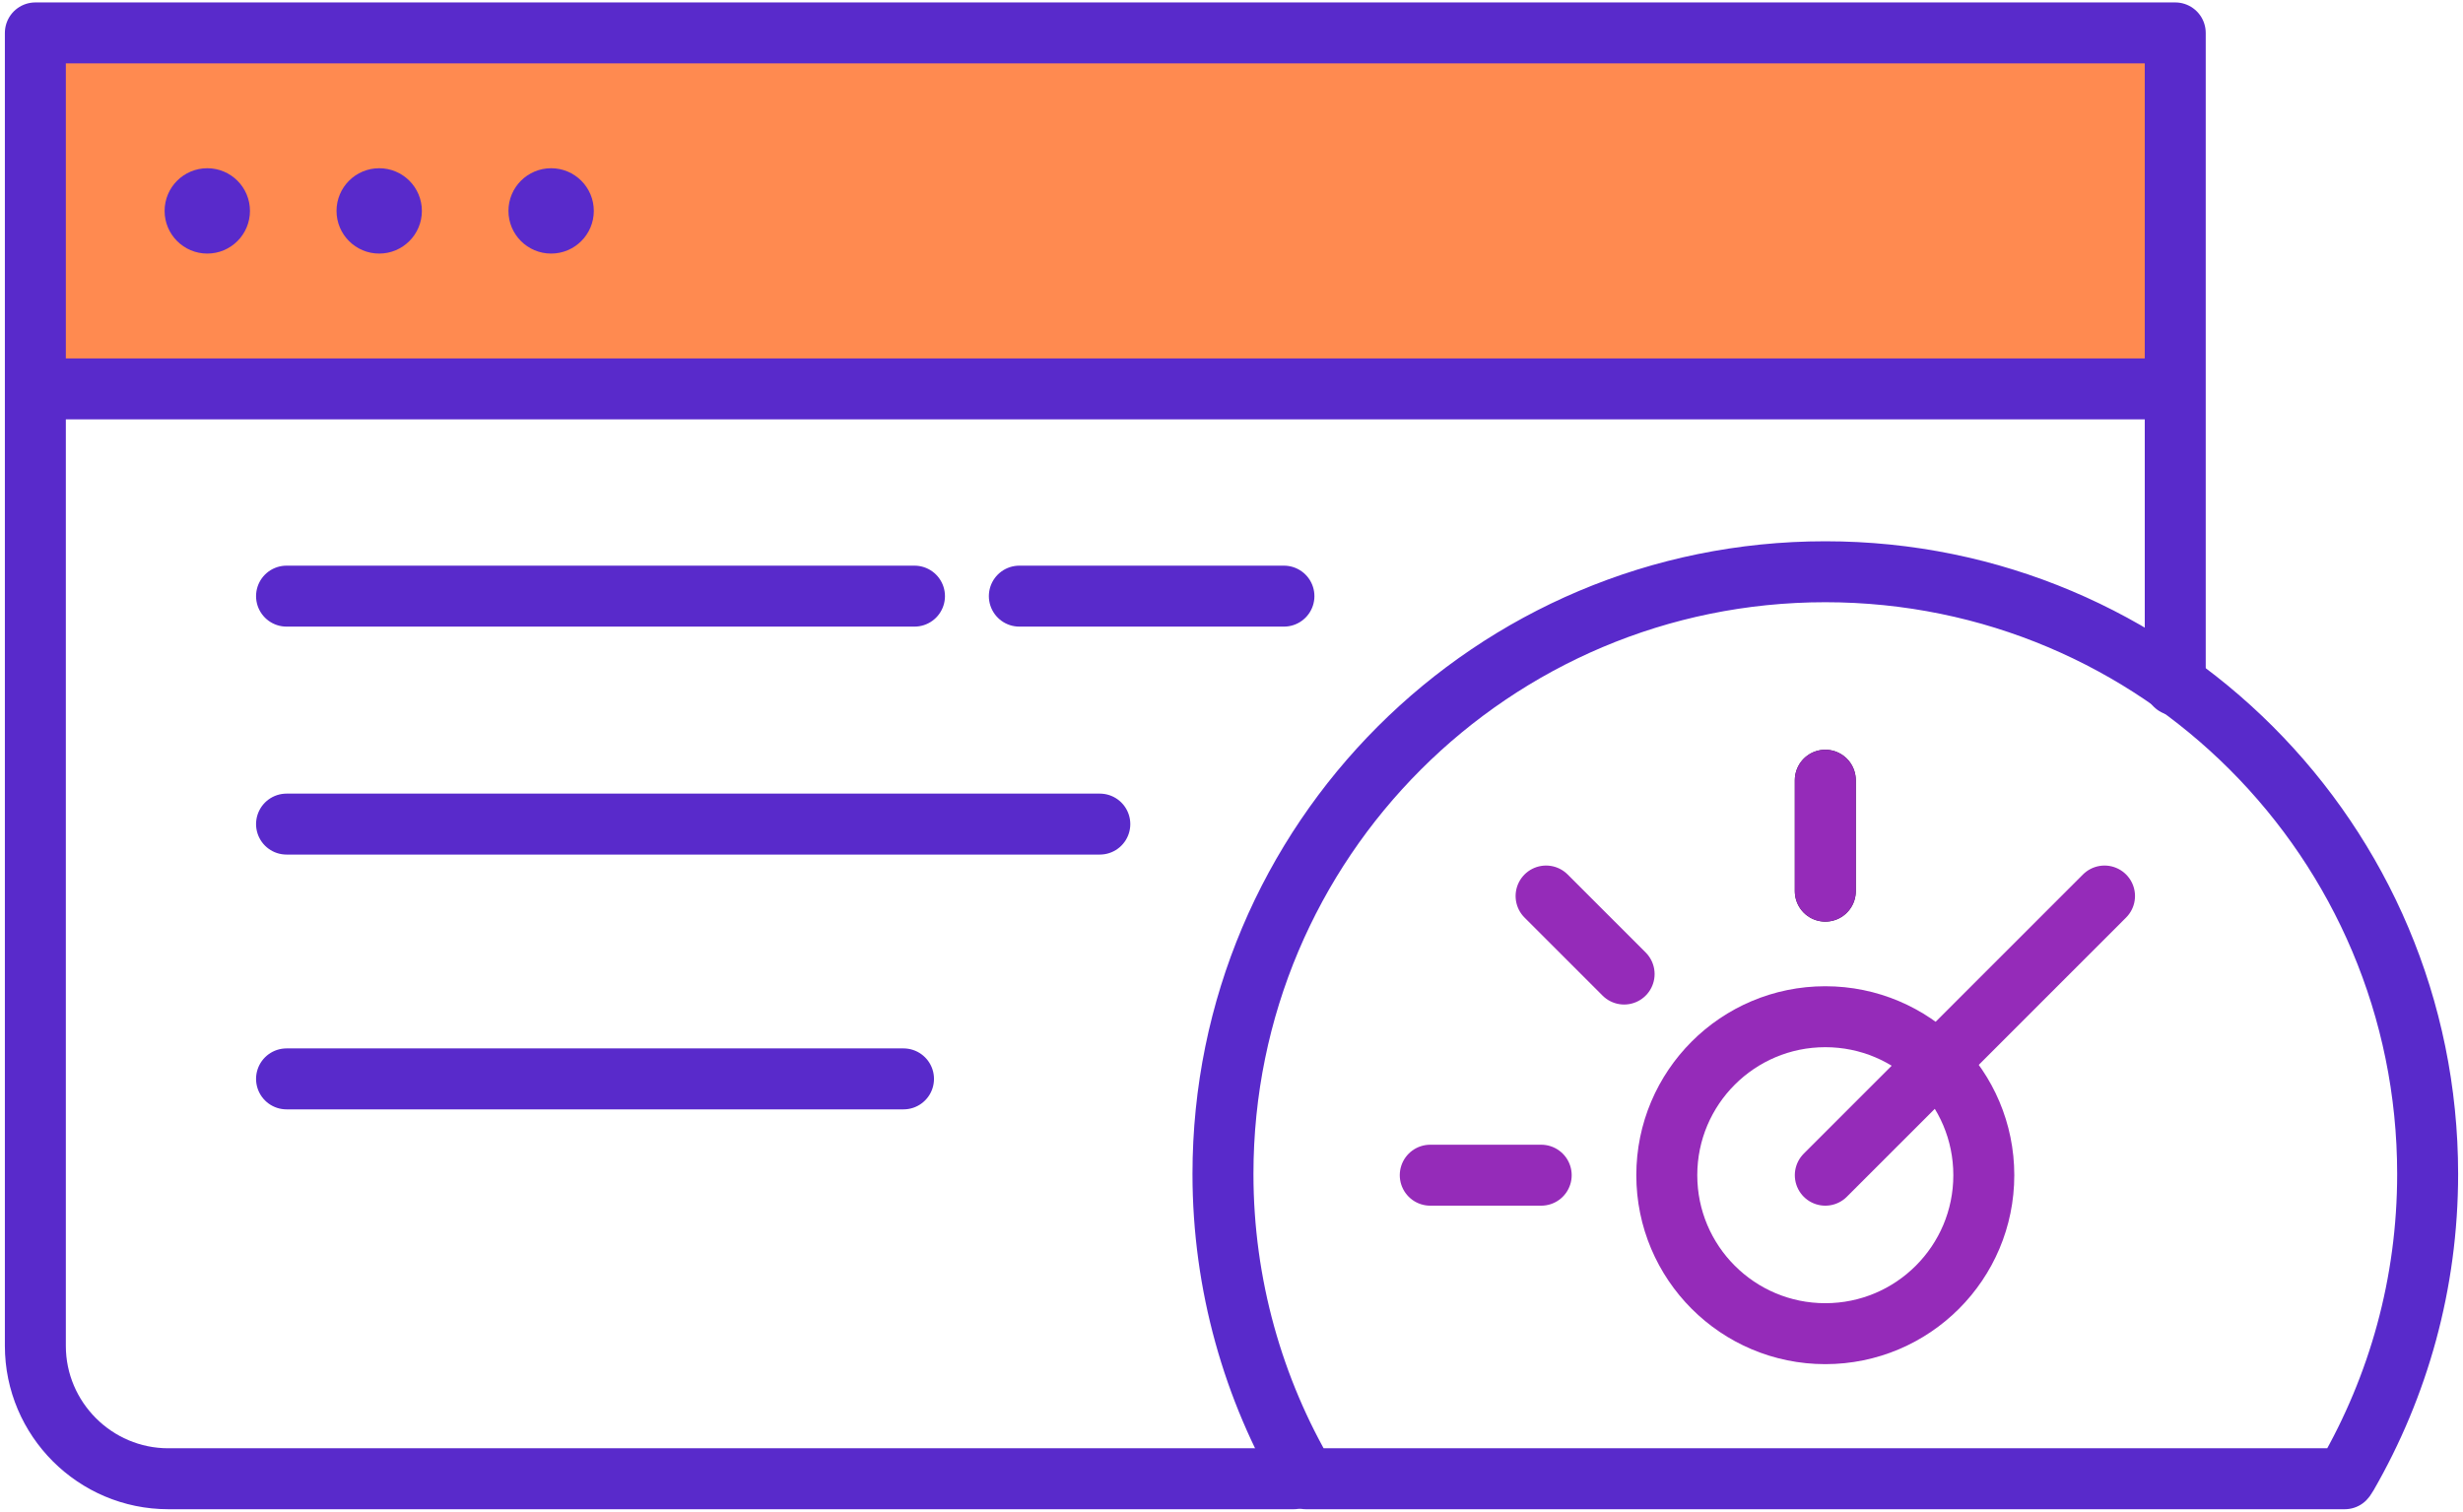
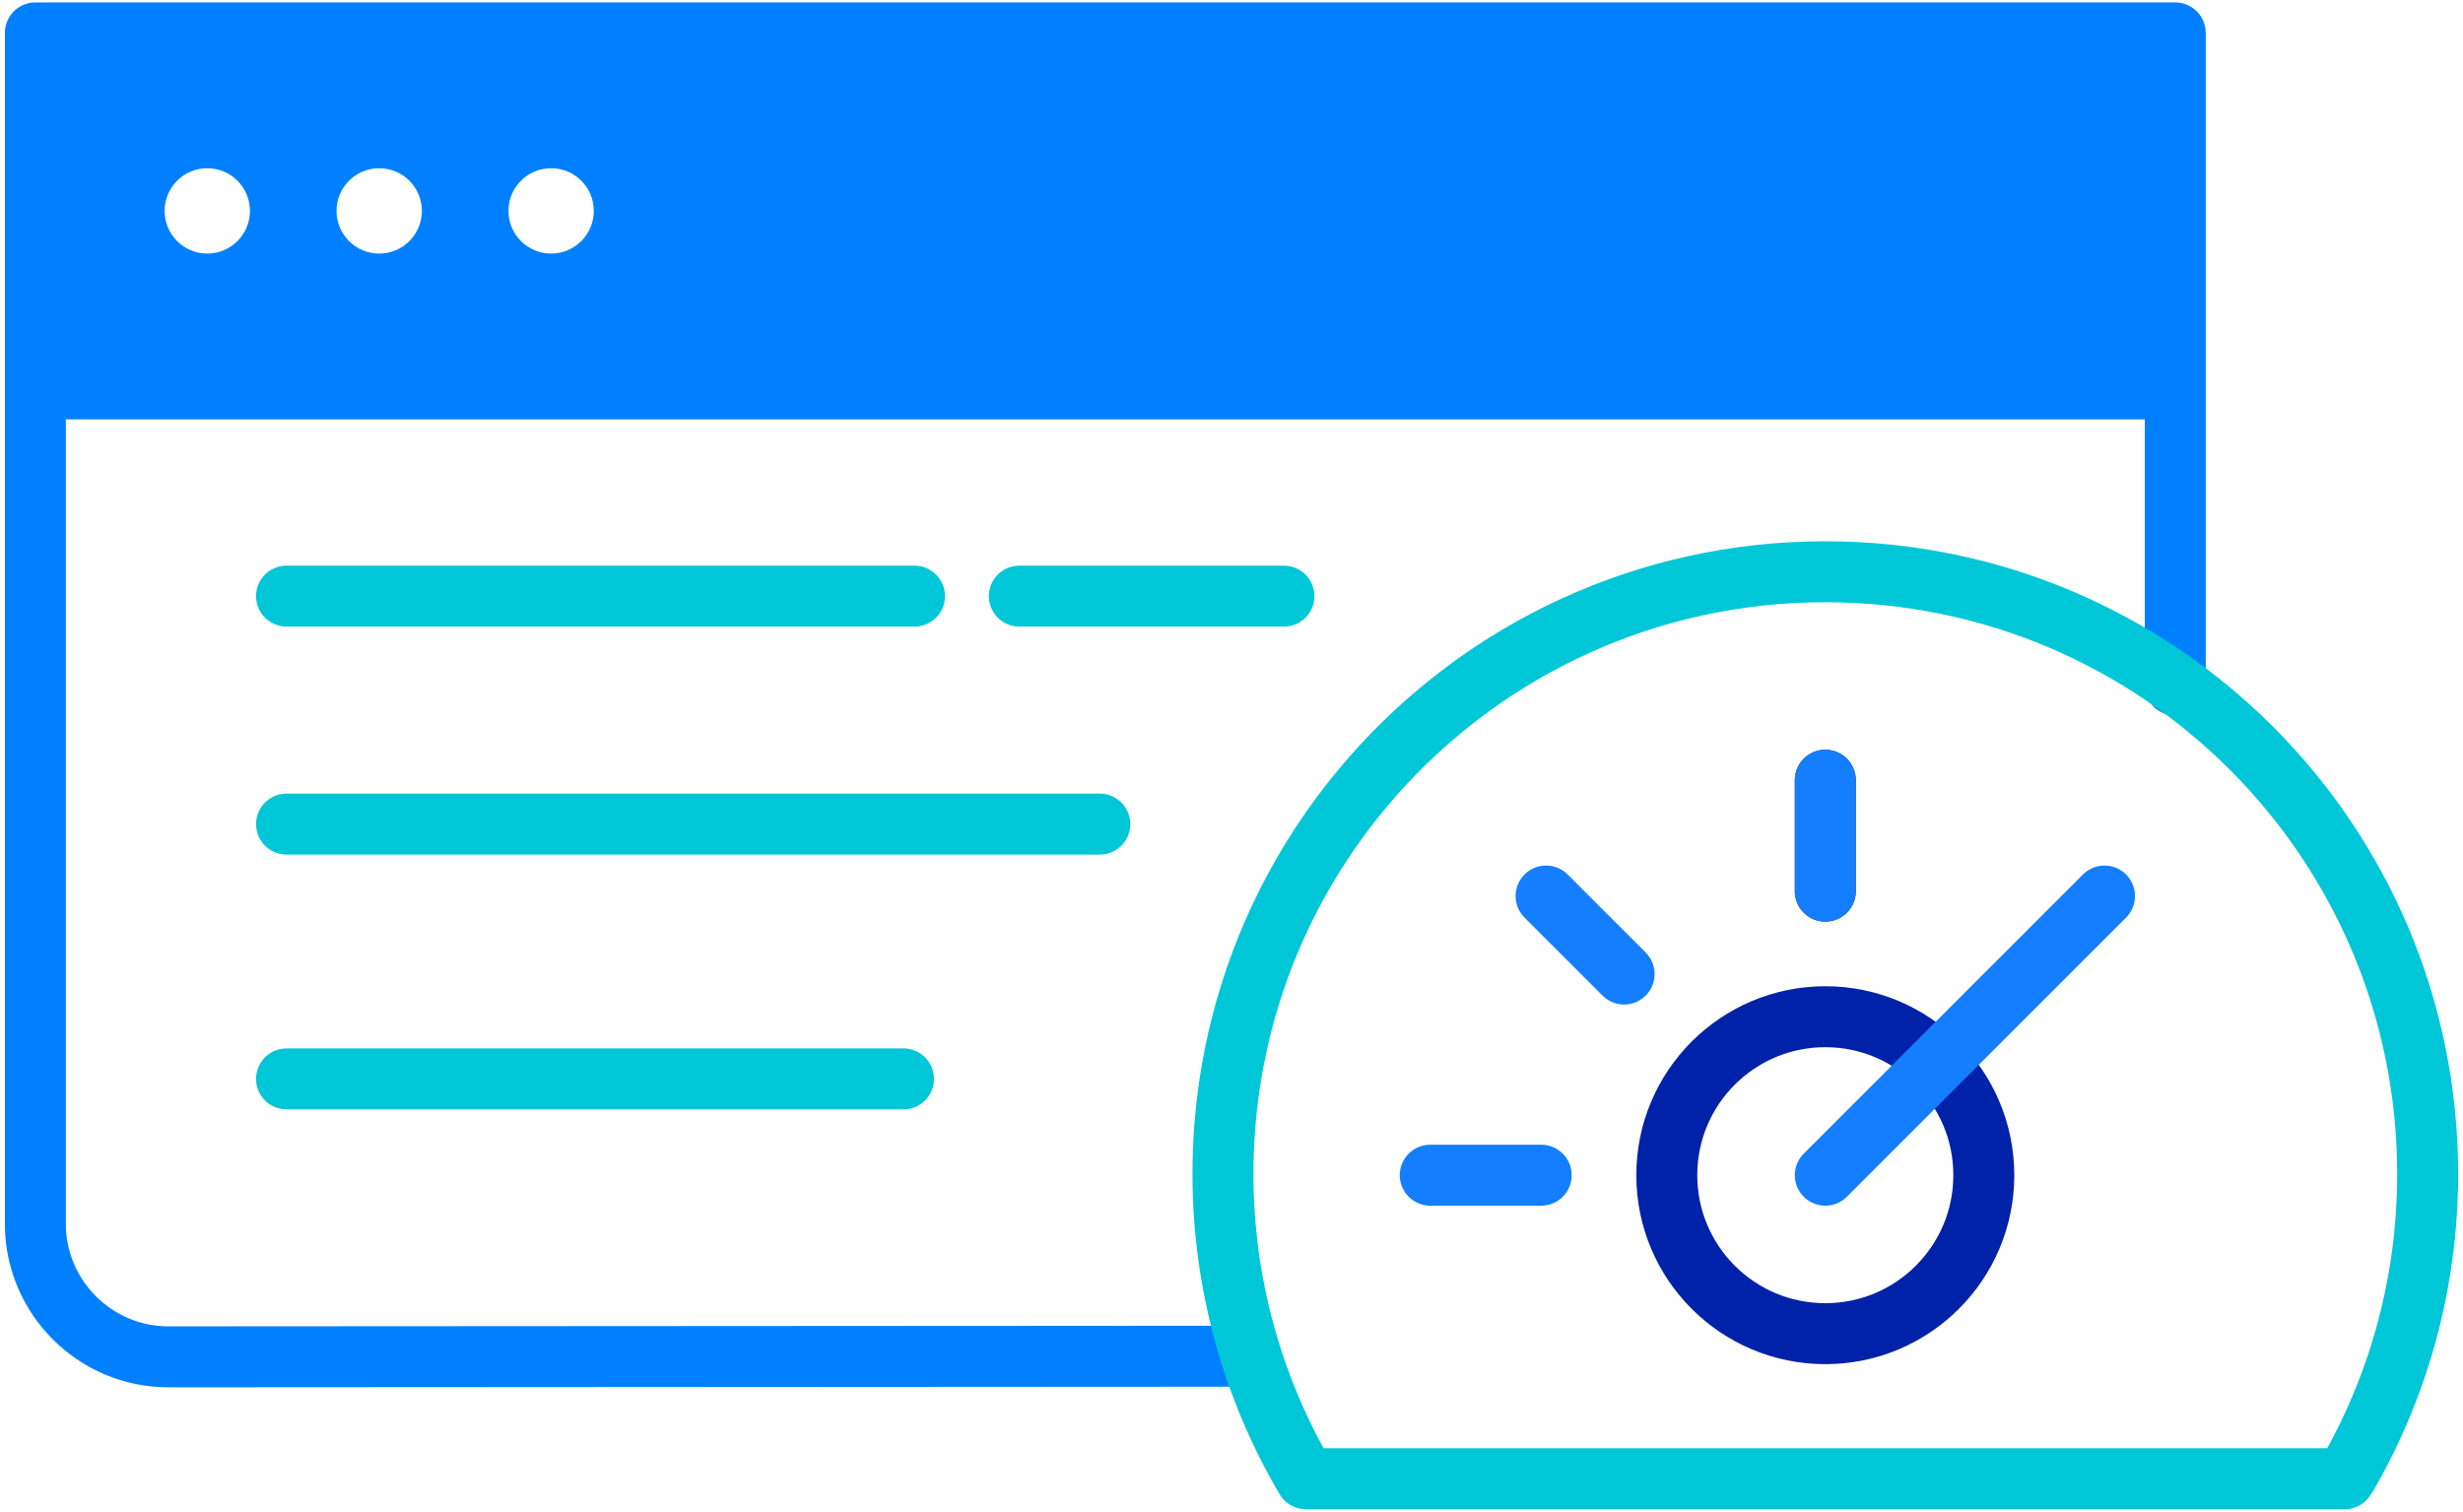
<svg xmlns="http://www.w3.org/2000/svg" width="202" height="124" viewBox="0 0 202 124">
  <g fill="none" fill-rule="evenodd">
    <g transform="translate(2 2)">
-       <path fill="#FF8A50" d="M0 0h177v29H0z" />
-       <path d="M104.1 119.3H11.8c-6 0-10.9-4.9-10.9-10.9V.7h175.5v53.5M.9 29.9h175.5" stroke="#592ACB" stroke-width="5" stroke-linecap="round" stroke-linejoin="round" />
+       <path d="M0 0h177v29H0z" style="fill: rgb(0, 128, 255);" />
+       <path d="M 99.806 109.249 L 11.8 109.3 C 5.8 109.3 0.9 104.4 0.9 98.4 L 0.9 0.7 L 176.4 0.7 L 176.4 54.2 M 0.9 29.9 L 176.4 29.9" stroke-width="5" stroke-linecap="round" stroke-linejoin="round" style="stroke: rgb(0, 128, 255);" />
      <g transform="translate(11 11)" fill="#592ACB">
-         <circle cx="4" cy="4.3" r="3.5" />
-         <circle cx="18.1" cy="4.3" r="3.5" />
-         <circle cx="32.2" cy="4.3" r="3.5" />
+         <circle cx="4" cy="4.3" r="3.5" style="fill: rgb(255, 255, 255);" />
+         <circle cx="18.1" cy="4.3" r="3.5" style="fill: rgb(255, 255, 255);" />
+         <circle cx="32.2" cy="4.3" r="3.5" style="fill: rgb(255, 255, 255);" />
      </g>
-       <path d="M105.1 119.3c-4.3-7.3-6.8-15.9-6.8-25 0-27.3 22.1-49.4 49.4-49.4 27.3 0 49.4 22.1 49.4 49.4 0 9-2.4 17.4-6.6 24.7-.1.1-.1.2-.2.3h-85.2zM21.5 46.9H73M21.5 65.6h66.7M21.5 86.5h50.6" stroke="#592ACB" stroke-width="5" stroke-linecap="round" stroke-linejoin="round" />
-       <circle stroke="#952BB9" stroke-width="5" stroke-linecap="round" stroke-linejoin="round" cx="147.7" cy="94.4" r="13" />
+       <path d="M 105.1 119.3 C 100.8 112 98.3 103.4 98.3 94.3 C 98.3 74.346 110.107 57.17 127.121 49.371 C 133.384 46.5 140.354 44.9 147.7 44.9 C 175 44.9 197.1 67 197.1 94.3 C 197.1 103.3 194.7 111.7 190.5 119 C 190.4 119.1 190.4 119.2 190.3 119.3 L 105.1 119.3 L 105.1 119.3 Z M 21.5 46.9 L 73 46.9 M 21.5 65.6 L 88.2 65.6 M 21.5 86.5 L 72.1 86.5" stroke-width="5" stroke-linecap="round" stroke-linejoin="round" style="stroke: rgb(0, 199, 216);" />
+       <circle stroke-width="5" stroke-linecap="round" stroke-linejoin="round" cx="147.7" cy="94.4" r="13" style="stroke: rgb(0, 34, 169);" />
    </g>
    <path d="M149.7 64v9.1" stroke="#20123A" stroke-width="5" stroke-linecap="round" stroke-linejoin="round" />
-     <path d="M126.8 73.5l6.4 6.4M117.3 96.4h9.1M172.6 73.5l-22.9 22.9M149.7 64v9.1" stroke="#952BB9" stroke-width="5" stroke-linecap="round" stroke-linejoin="round" />
-     <path d="M83.6 48.9h21.7" stroke="#592ACB" stroke-width="5" stroke-linecap="round" stroke-linejoin="round" />
+     <path d="M126.8 73.5l6.4 6.4M117.3 96.4h9.1M172.6 73.5l-22.9 22.9M149.7 64v9.1" stroke-width="5" stroke-linecap="round" stroke-linejoin="round" style="stroke: rgb(19, 126, 255);" />
+     <path d="M83.6 48.9h21.7" stroke-width="5" stroke-linecap="round" stroke-linejoin="round" style="stroke: rgb(0, 199, 216);" />
  </g>
</svg>
